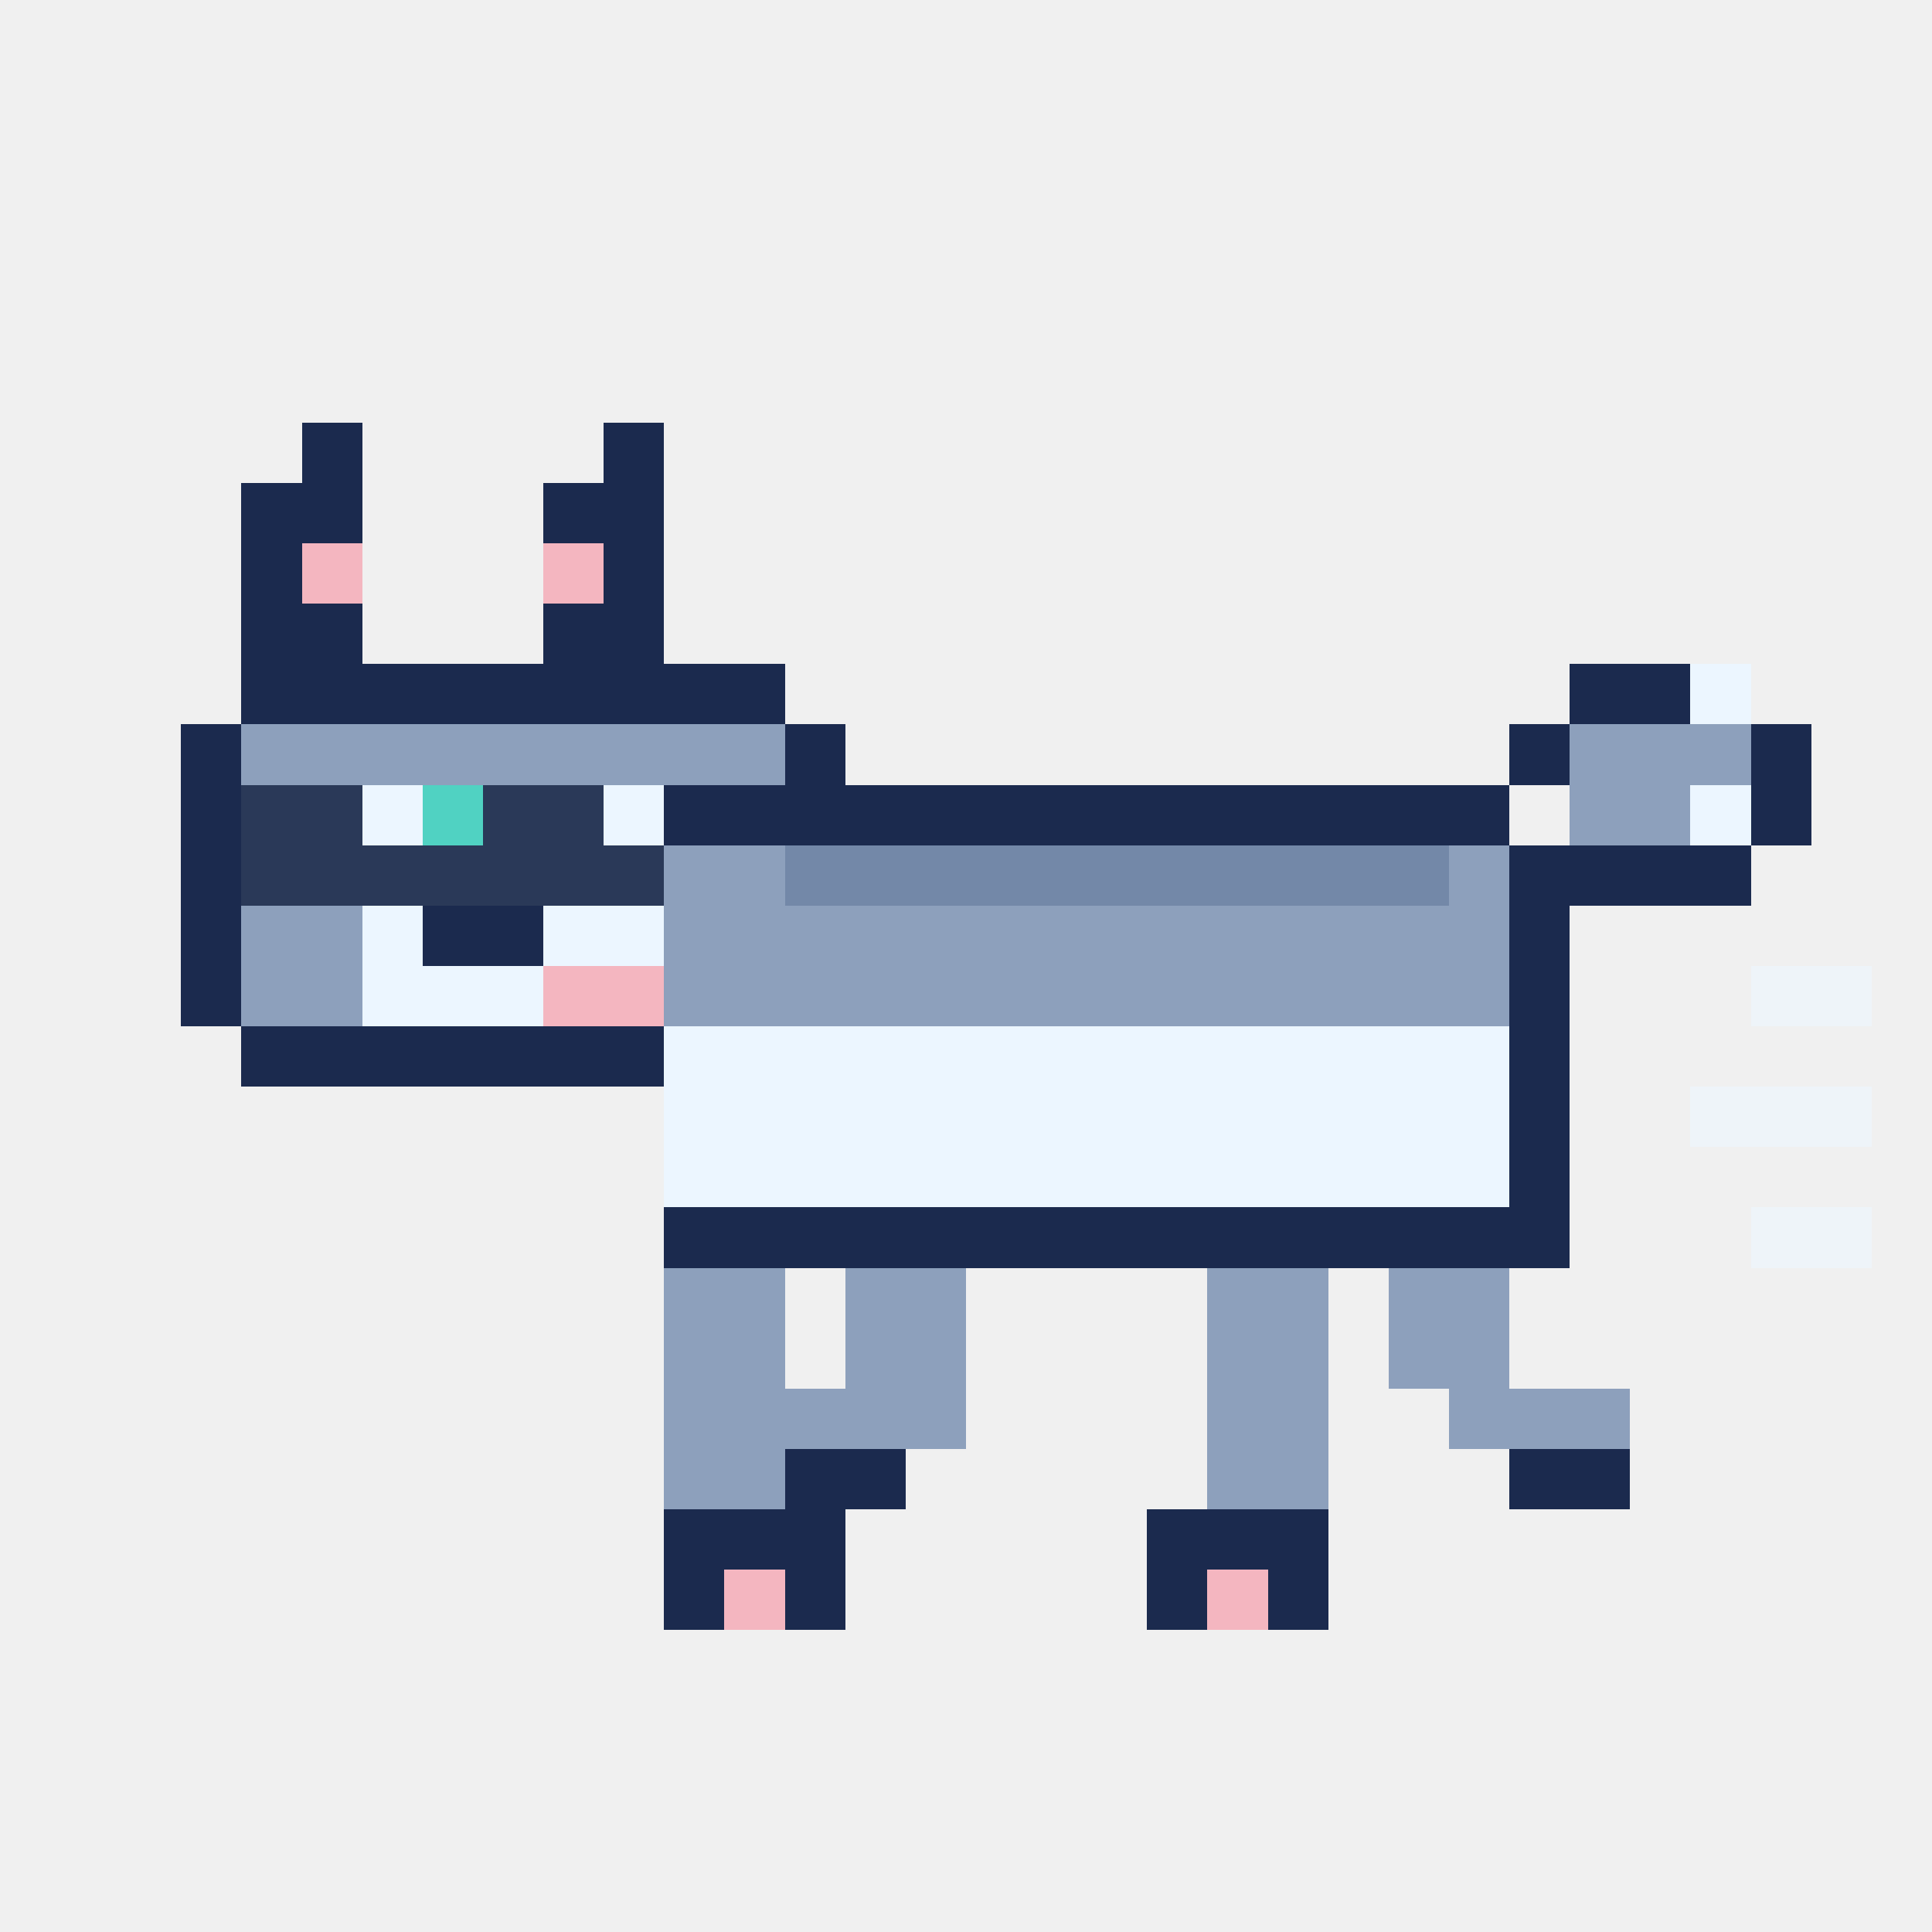
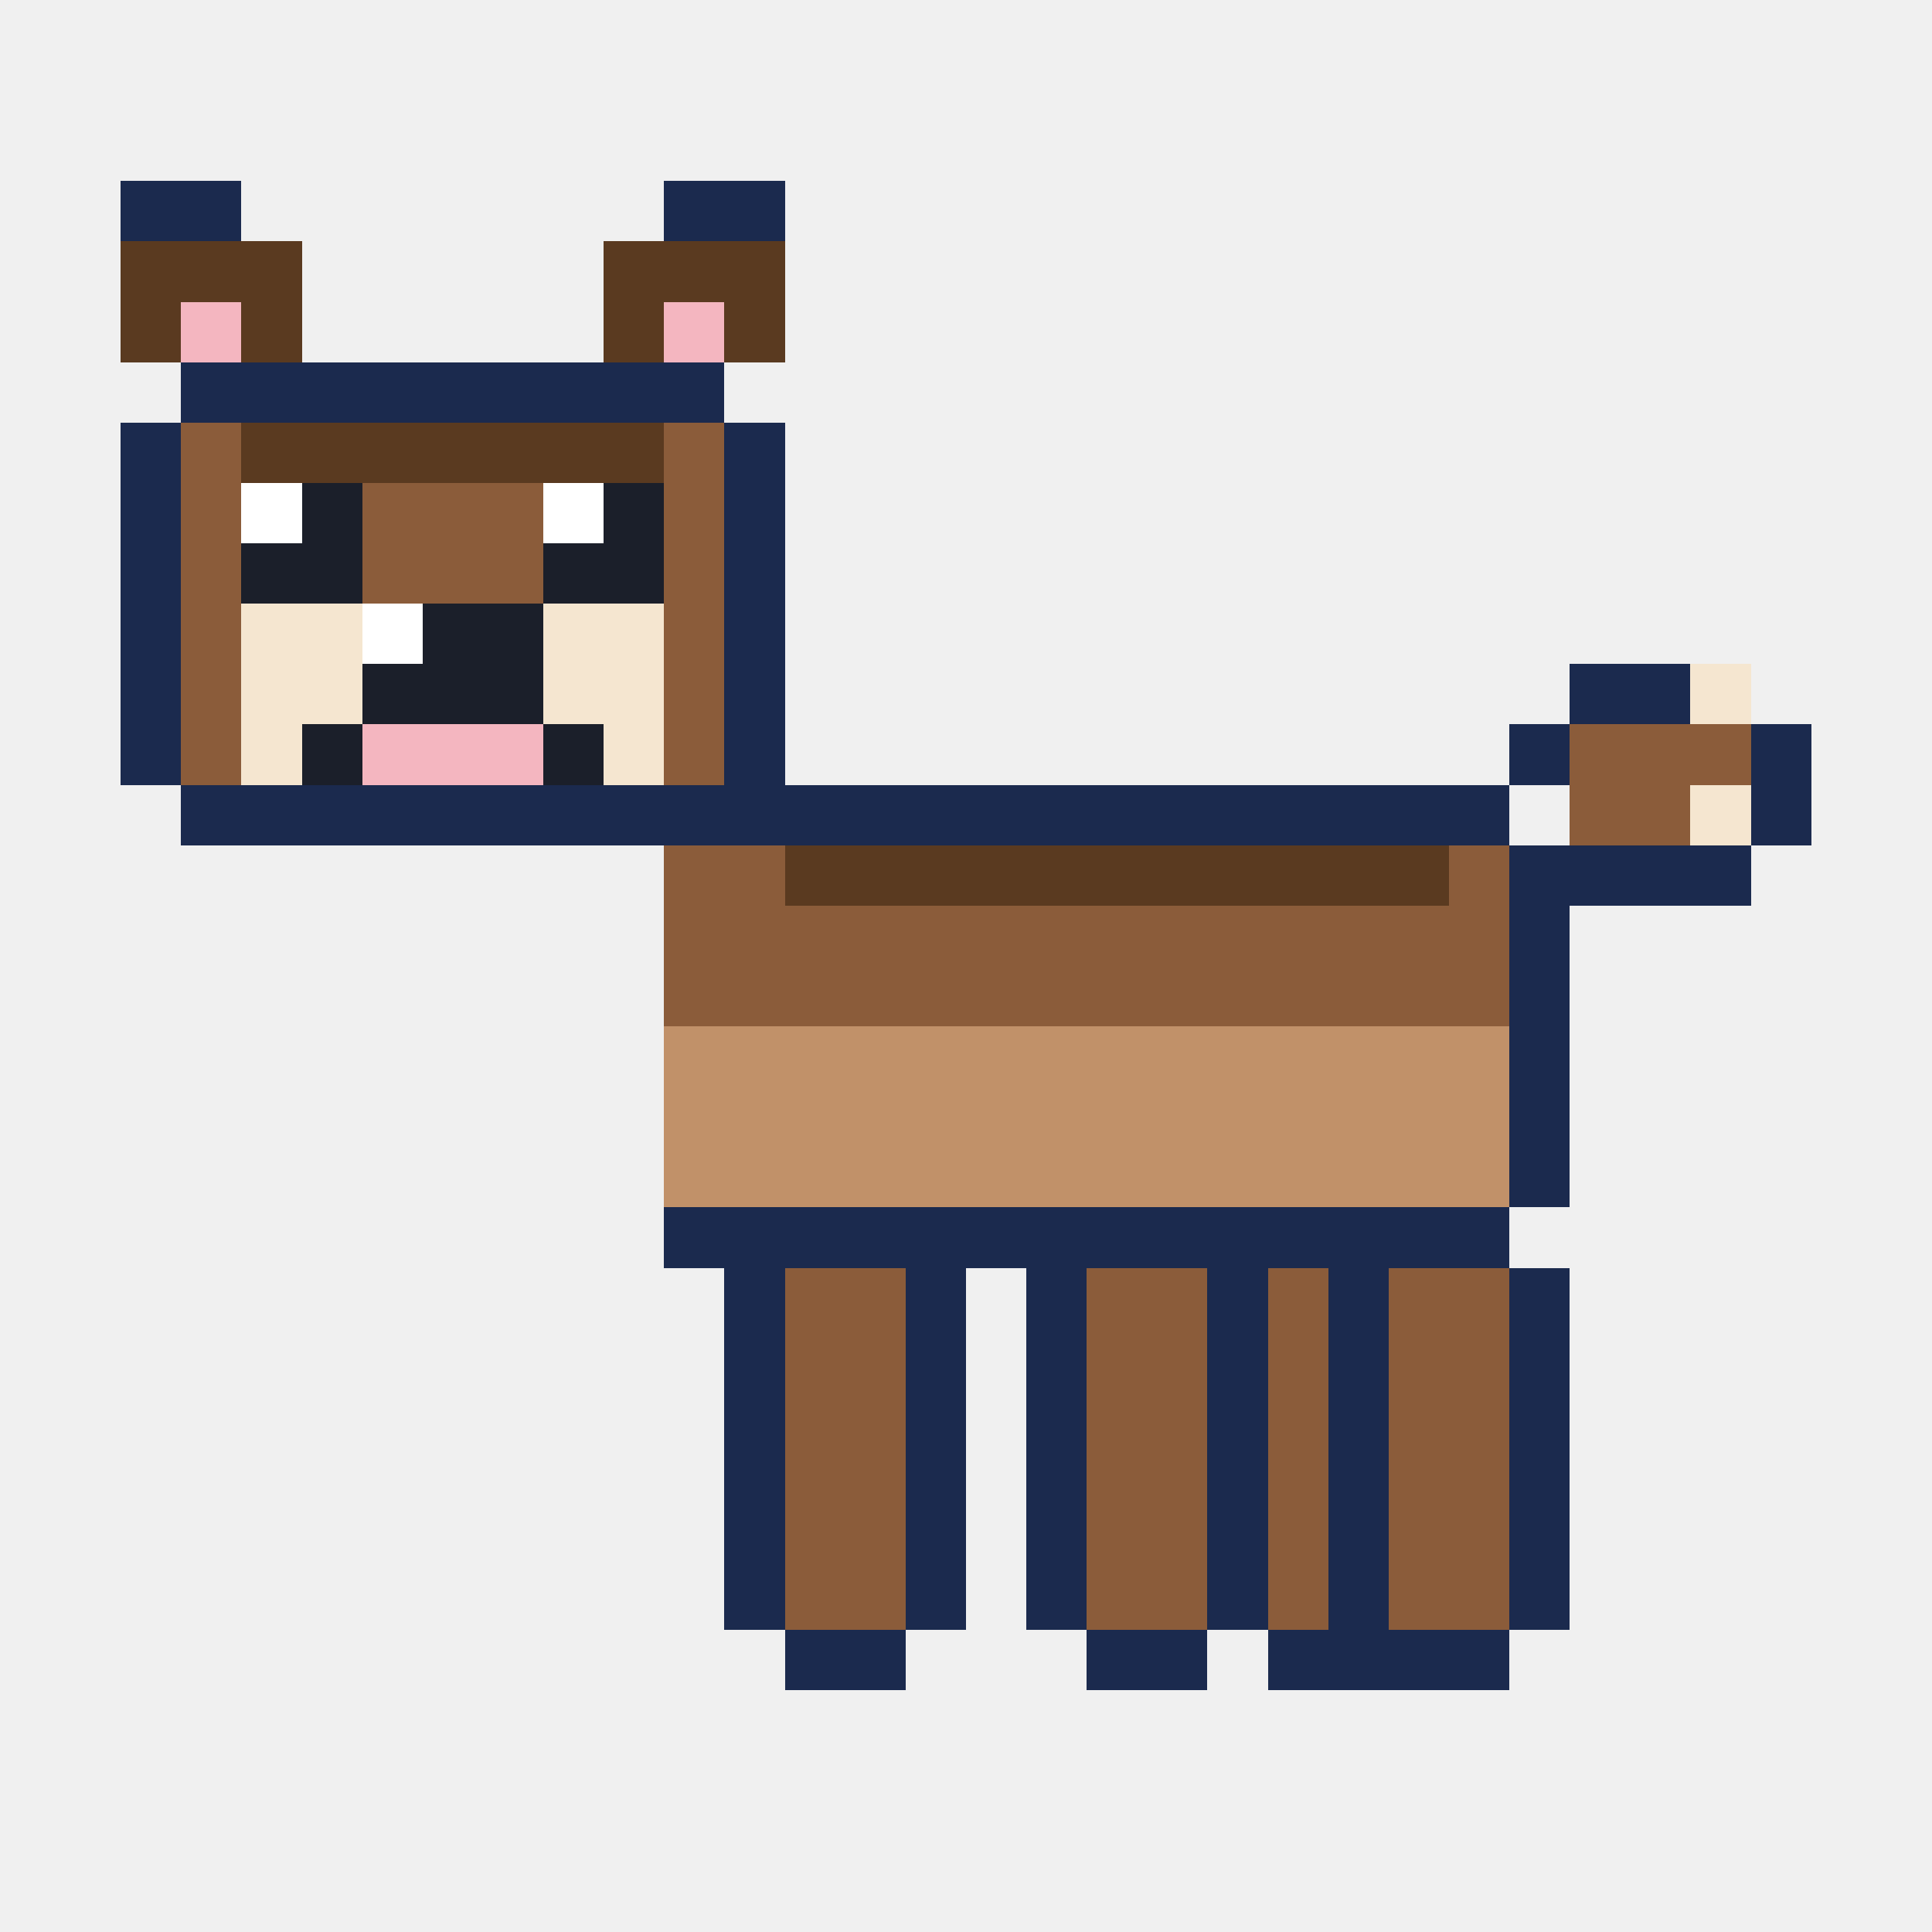
<svg xmlns="http://www.w3.org/2000/svg" viewBox="0 0 32 32" width="256" height="256" shape-rendering="crispEdges" role="img" aria-label="Skipper the husky, reconciliation runner">
-   <rect x="4" y="8" width="2" height="3" fill="#1B2A4E" />
-   <rect x="5" y="7" width="1" height="1" fill="#1B2A4E" />
-   <rect x="9" y="8" width="2" height="3" fill="#1B2A4E" />
-   <rect x="10" y="7" width="1" height="1" fill="#1B2A4E" />
-   <rect x="5" y="9" width="1" height="1" fill="#F4B6C0" />
-   <rect x="9" y="9" width="1" height="1" fill="#F4B6C0" />
-   <rect x="4" y="11" width="9" height="1" fill="#1B2A4E" />
-   <rect x="3" y="12" width="1" height="5" fill="#1B2A4E" />
-   <rect x="13" y="12" width="1" height="5" fill="#1B2A4E" />
-   <rect x="4" y="17" width="9" height="1" fill="#1B2A4E" />
-   <rect x="4" y="12" width="9" height="5" fill="#8DA0BC" />
-   <rect x="4" y="13" width="9" height="2" fill="#2A3958" />
-   <rect x="6" y="13" width="2" height="1" fill="#50D2C2" />
-   <rect x="10" y="13" width="2" height="1" fill="#50D2C2" />
-   <rect x="6" y="13" width="1" height="1" fill="#ECF6FF" />
-   <rect x="10" y="13" width="1" height="1" fill="#ECF6FF" />
-   <rect x="6" y="15" width="5" height="2" fill="#ECF6FF" />
-   <rect x="7" y="15" width="2" height="1" fill="#1B2A4E" />
-   <rect x="9" y="16" width="3" height="1" fill="#F4B6C0" />
-   <rect x="11" y="17" width="2" height="1" fill="#F4B6C0" />
+   <rect x="2" y="3" width="2" height="1" fill="#1B2A4E" />
+   <rect x="2" y="4" width="3" height="2" fill="#5A3A20" />
+   <rect x="3" y="6" width="3" height="1" fill="#5A3A20" />
+   <rect x="3" y="5" width="1" height="1" fill="#F4B6C0" />
+   <rect x="11" y="3" width="2" height="1" fill="#1B2A4E" />
+   <rect x="10" y="4" width="3" height="2" fill="#5A3A20" />
+   <rect x="9" y="6" width="3" height="1" fill="#5A3A20" />
+   <rect x="11" y="5" width="1" height="1" fill="#F4B6C0" />
+   <rect x="3" y="6" width="9" height="1" fill="#1B2A4E" />
+   <rect x="2" y="7" width="1" height="6" fill="#1B2A4E" />
+   <rect x="12" y="7" width="1" height="6" fill="#1B2A4E" />
+   <rect x="3" y="13" width="9" height="1" fill="#1B2A4E" />
+   <rect x="3" y="7" width="9" height="6" fill="#8B5C3A" />
+   <rect x="4" y="7" width="7" height="1" fill="#5A3A20" />
+   <rect x="4" y="8" width="2" height="2" fill="#1B1F2A" />
+   <rect x="9" y="8" width="2" height="2" fill="#1B1F2A" />
+   <rect x="4" y="8" width="1" height="1" fill="#FFFFFF" />
+   <rect x="9" y="8" width="1" height="1" fill="#FFFFFF" />
+   <rect x="4" y="10" width="7" height="3" fill="#F5E6D0" />
+   <rect x="6" y="10" width="3" height="2" fill="#1B1F2A" />
+   <rect x="6" y="10" width="1" height="1" fill="#FFFFFF" />
+   <rect x="5" y="12" width="1" height="1" fill="#1B1F2A" />
+   <rect x="9" y="12" width="1" height="1" fill="#1B1F2A" />
+   <rect x="6" y="12" width="3" height="1" fill="#F4B6C0" />
  <rect x="11" y="13" width="14" height="1" fill="#1B2A4E" />
  <rect x="25" y="14" width="1" height="6" fill="#1B2A4E" />
-   <rect x="11" y="20" width="15" height="1" fill="#1B2A4E" />
-   <rect x="11" y="14" width="14" height="3" fill="#8DA0BC" />
-   <rect x="11" y="17" width="14" height="3" fill="#ECF6FF" />
-   <rect x="13" y="14" width="11" height="1" fill="#7388A8" />
+   <rect x="11" y="20" width="14" height="1" fill="#1B2A4E" />
+   <rect x="11" y="14" width="14" height="3" fill="#8B5C3A" />
+   <rect x="11" y="17" width="14" height="3" fill="#C19169" />
+   <rect x="13" y="14" width="11" height="1" fill="#5A3A20" />
  <rect x="26" y="11" width="3" height="1" fill="#1B2A4E" />
  <rect x="25" y="12" width="1" height="1" fill="#1B2A4E" />
  <rect x="29" y="12" width="1" height="2" fill="#1B2A4E" />
  <rect x="26" y="14" width="3" height="1" fill="#1B2A4E" />
-   <rect x="26" y="12" width="3" height="2" fill="#8DA0BC" />
-   <rect x="28" y="11" width="1" height="1" fill="#ECF6FF" />
-   <rect x="28" y="13" width="1" height="1" fill="#ECF6FF" />
-   <rect x="11" y="21" width="2" height="4" fill="#8DA0BC" />
-   <rect x="11" y="25" width="3" height="2" fill="#1B2A4E" />
-   <rect x="14" y="21" width="2" height="2" fill="#8DA0BC" />
-   <rect x="13" y="23" width="3" height="1" fill="#8DA0BC" />
-   <rect x="13" y="24" width="2" height="1" fill="#1B2A4E" />
-   <rect x="20" y="21" width="2" height="4" fill="#8DA0BC" />
-   <rect x="19" y="25" width="3" height="2" fill="#1B2A4E" />
-   <rect x="23" y="21" width="2" height="2" fill="#8DA0BC" />
-   <rect x="24" y="23" width="3" height="1" fill="#8DA0BC" />
-   <rect x="25" y="24" width="2" height="1" fill="#1B2A4E" />
-   <rect x="12" y="26" width="1" height="1" fill="#F4B6C0" />
-   <rect x="20" y="26" width="1" height="1" fill="#F4B6C0" />
-   <rect x="29" y="16" width="2" height="1" fill="#ECF6FF" opacity="0.6" />
-   <rect x="28" y="18" width="3" height="1" fill="#ECF6FF" opacity="0.6" />
-   <rect x="29" y="20" width="2" height="1" fill="#ECF6FF" opacity="0.6" />
+   <rect x="26" y="12" width="3" height="2" fill="#8B5C3A" />
+   <rect x="28" y="11" width="1" height="1" fill="#F5E6D0" />
+   <rect x="28" y="13" width="1" height="1" fill="#F5E6D0" />
+   <rect x="12" y="21" width="1" height="6" fill="#1B2A4E" />
+   <rect x="13" y="21" width="2" height="6" fill="#8B5C3A" />
+   <rect x="15" y="21" width="1" height="6" fill="#1B2A4E" />
+   <rect x="13" y="27" width="2" height="1" fill="#1B2A4E" />
+   <rect x="17" y="21" width="1" height="6" fill="#1B2A4E" />
+   <rect x="18" y="21" width="2" height="6" fill="#8B5C3A" />
+   <rect x="20" y="21" width="1" height="6" fill="#1B2A4E" />
+   <rect x="18" y="27" width="2" height="1" fill="#1B2A4E" />
+   <rect x="20" y="21" width="1" height="6" fill="#1B2A4E" />
+   <rect x="21" y="21" width="2" height="6" fill="#8B5C3A" />
+   <rect x="23" y="21" width="1" height="6" fill="#1B2A4E" />
+   <rect x="21" y="27" width="2" height="1" fill="#1B2A4E" />
+   <rect x="22" y="21" width="1" height="6" fill="#1B2A4E" />
+   <rect x="23" y="21" width="2" height="6" fill="#8B5C3A" />
+   <rect x="25" y="21" width="1" height="6" fill="#1B2A4E" />
+   <rect x="23" y="27" width="2" height="1" fill="#1B2A4E" />
</svg>
